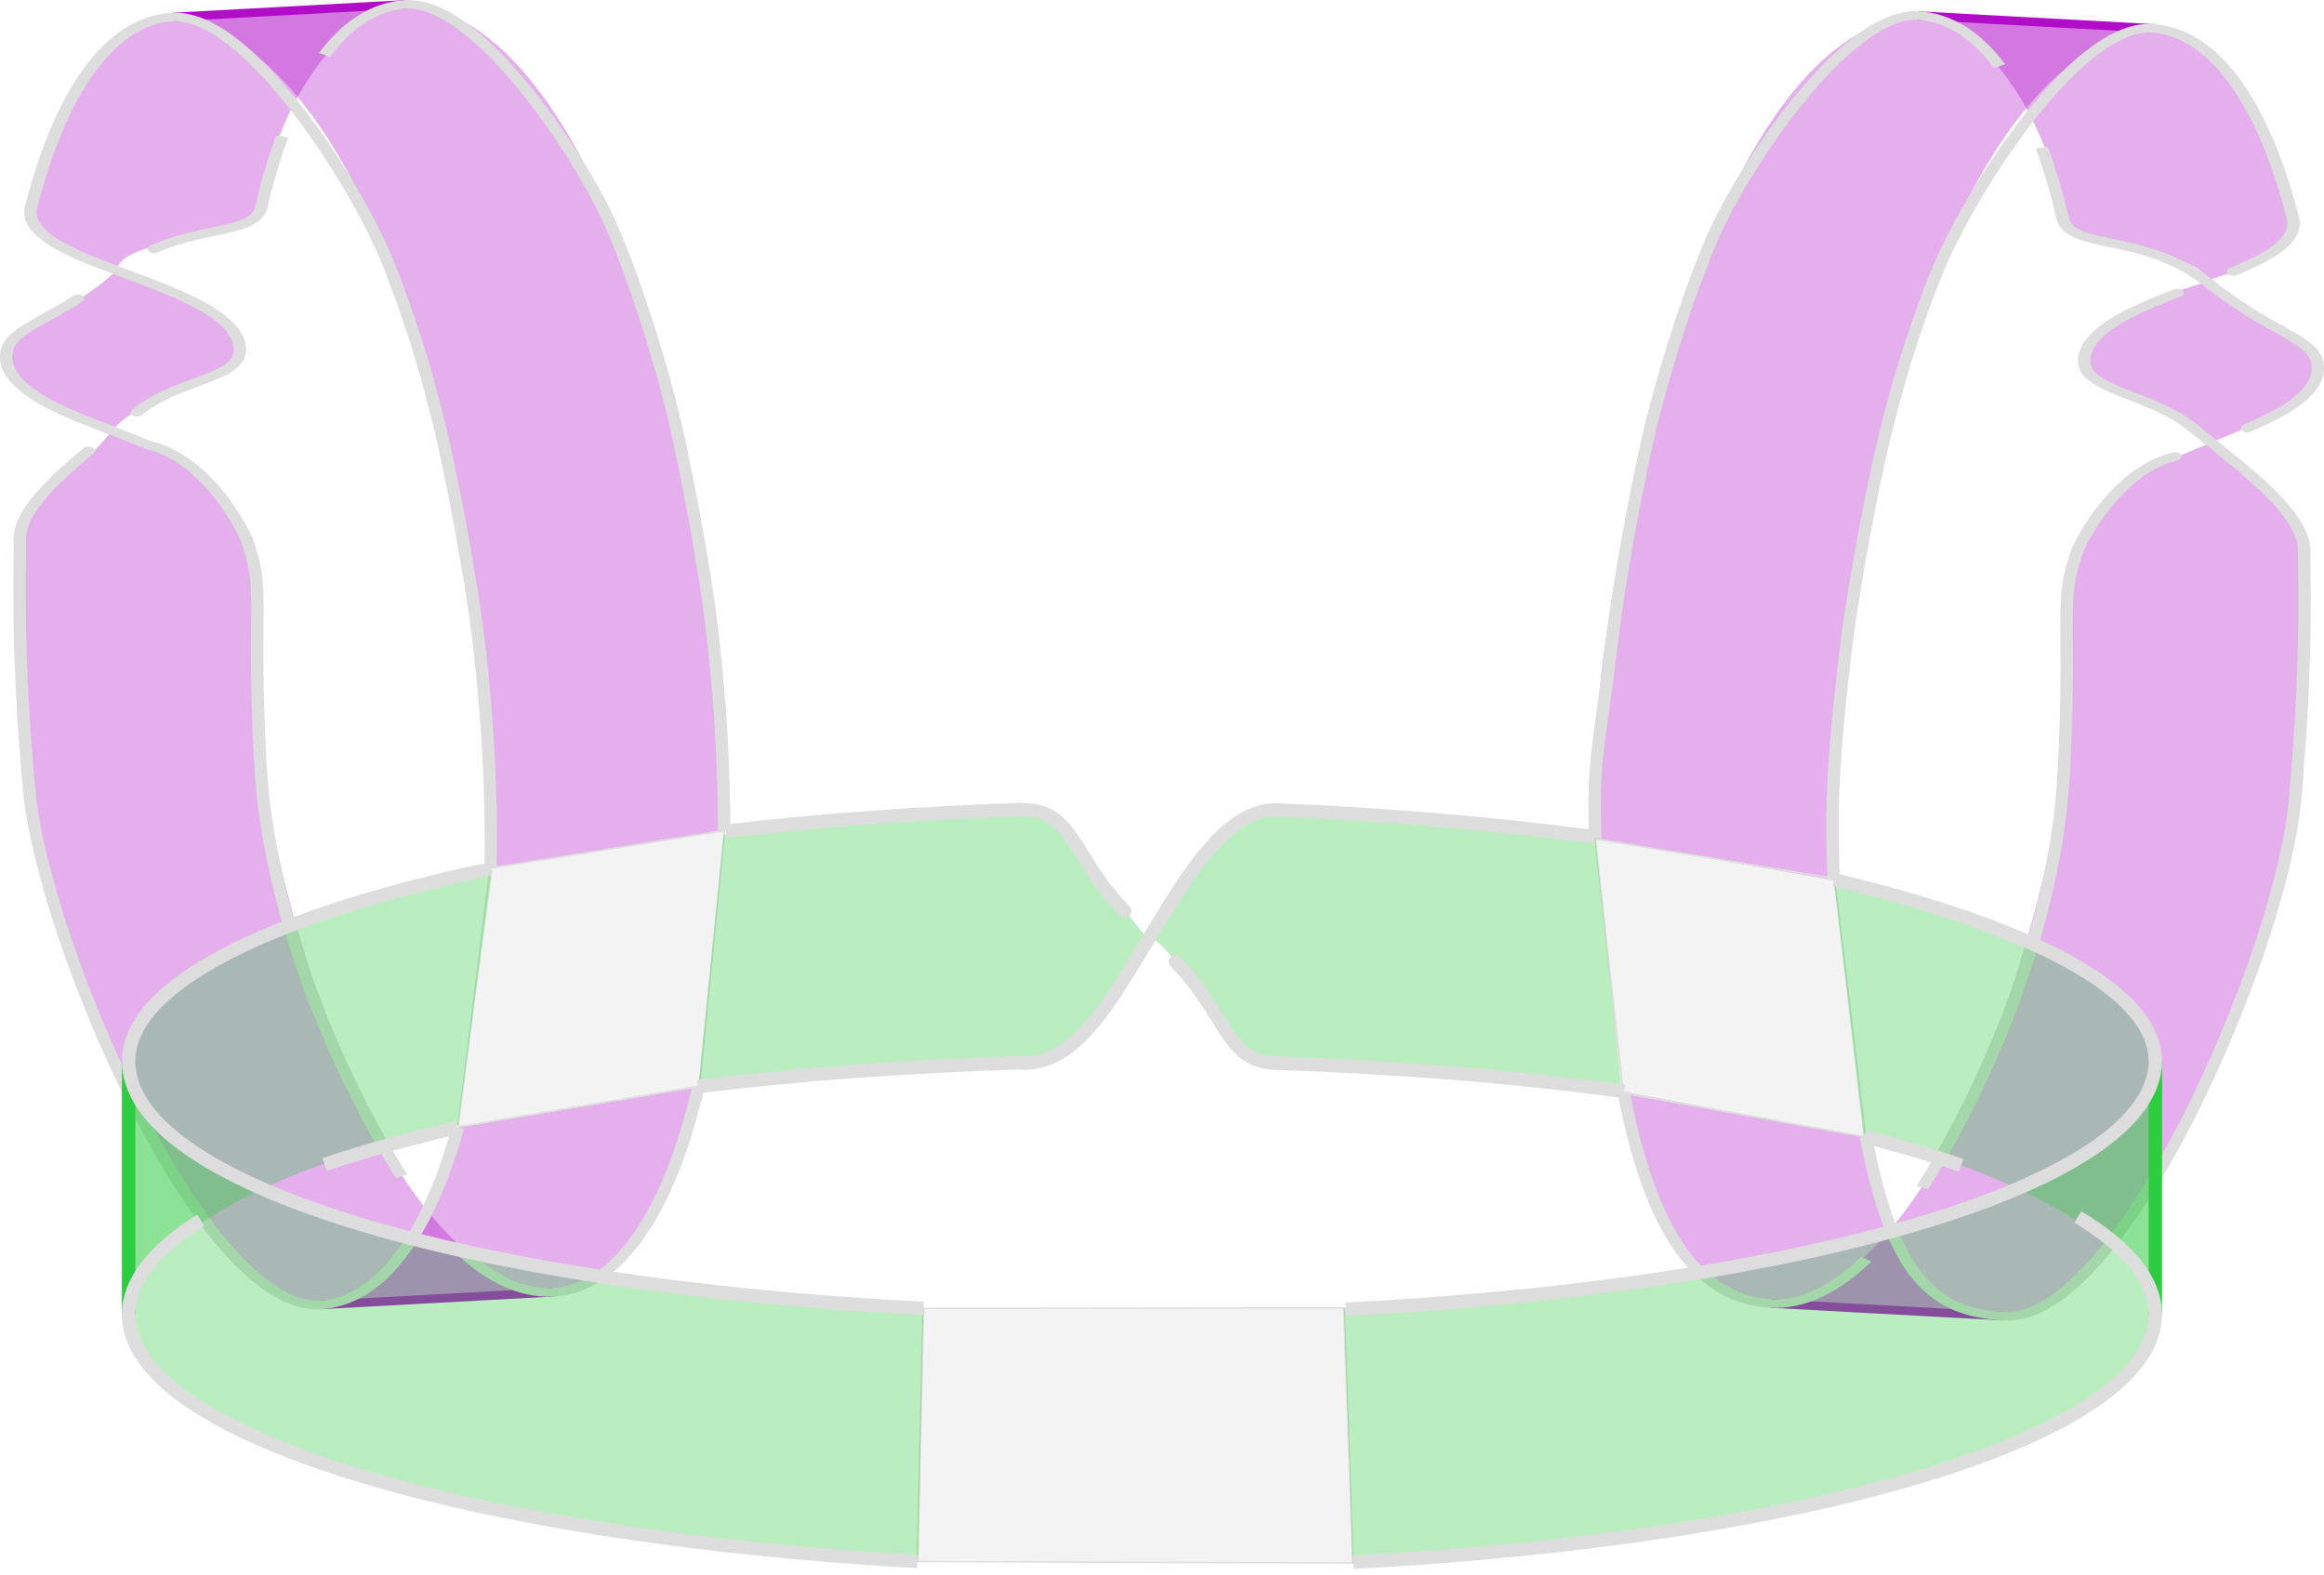
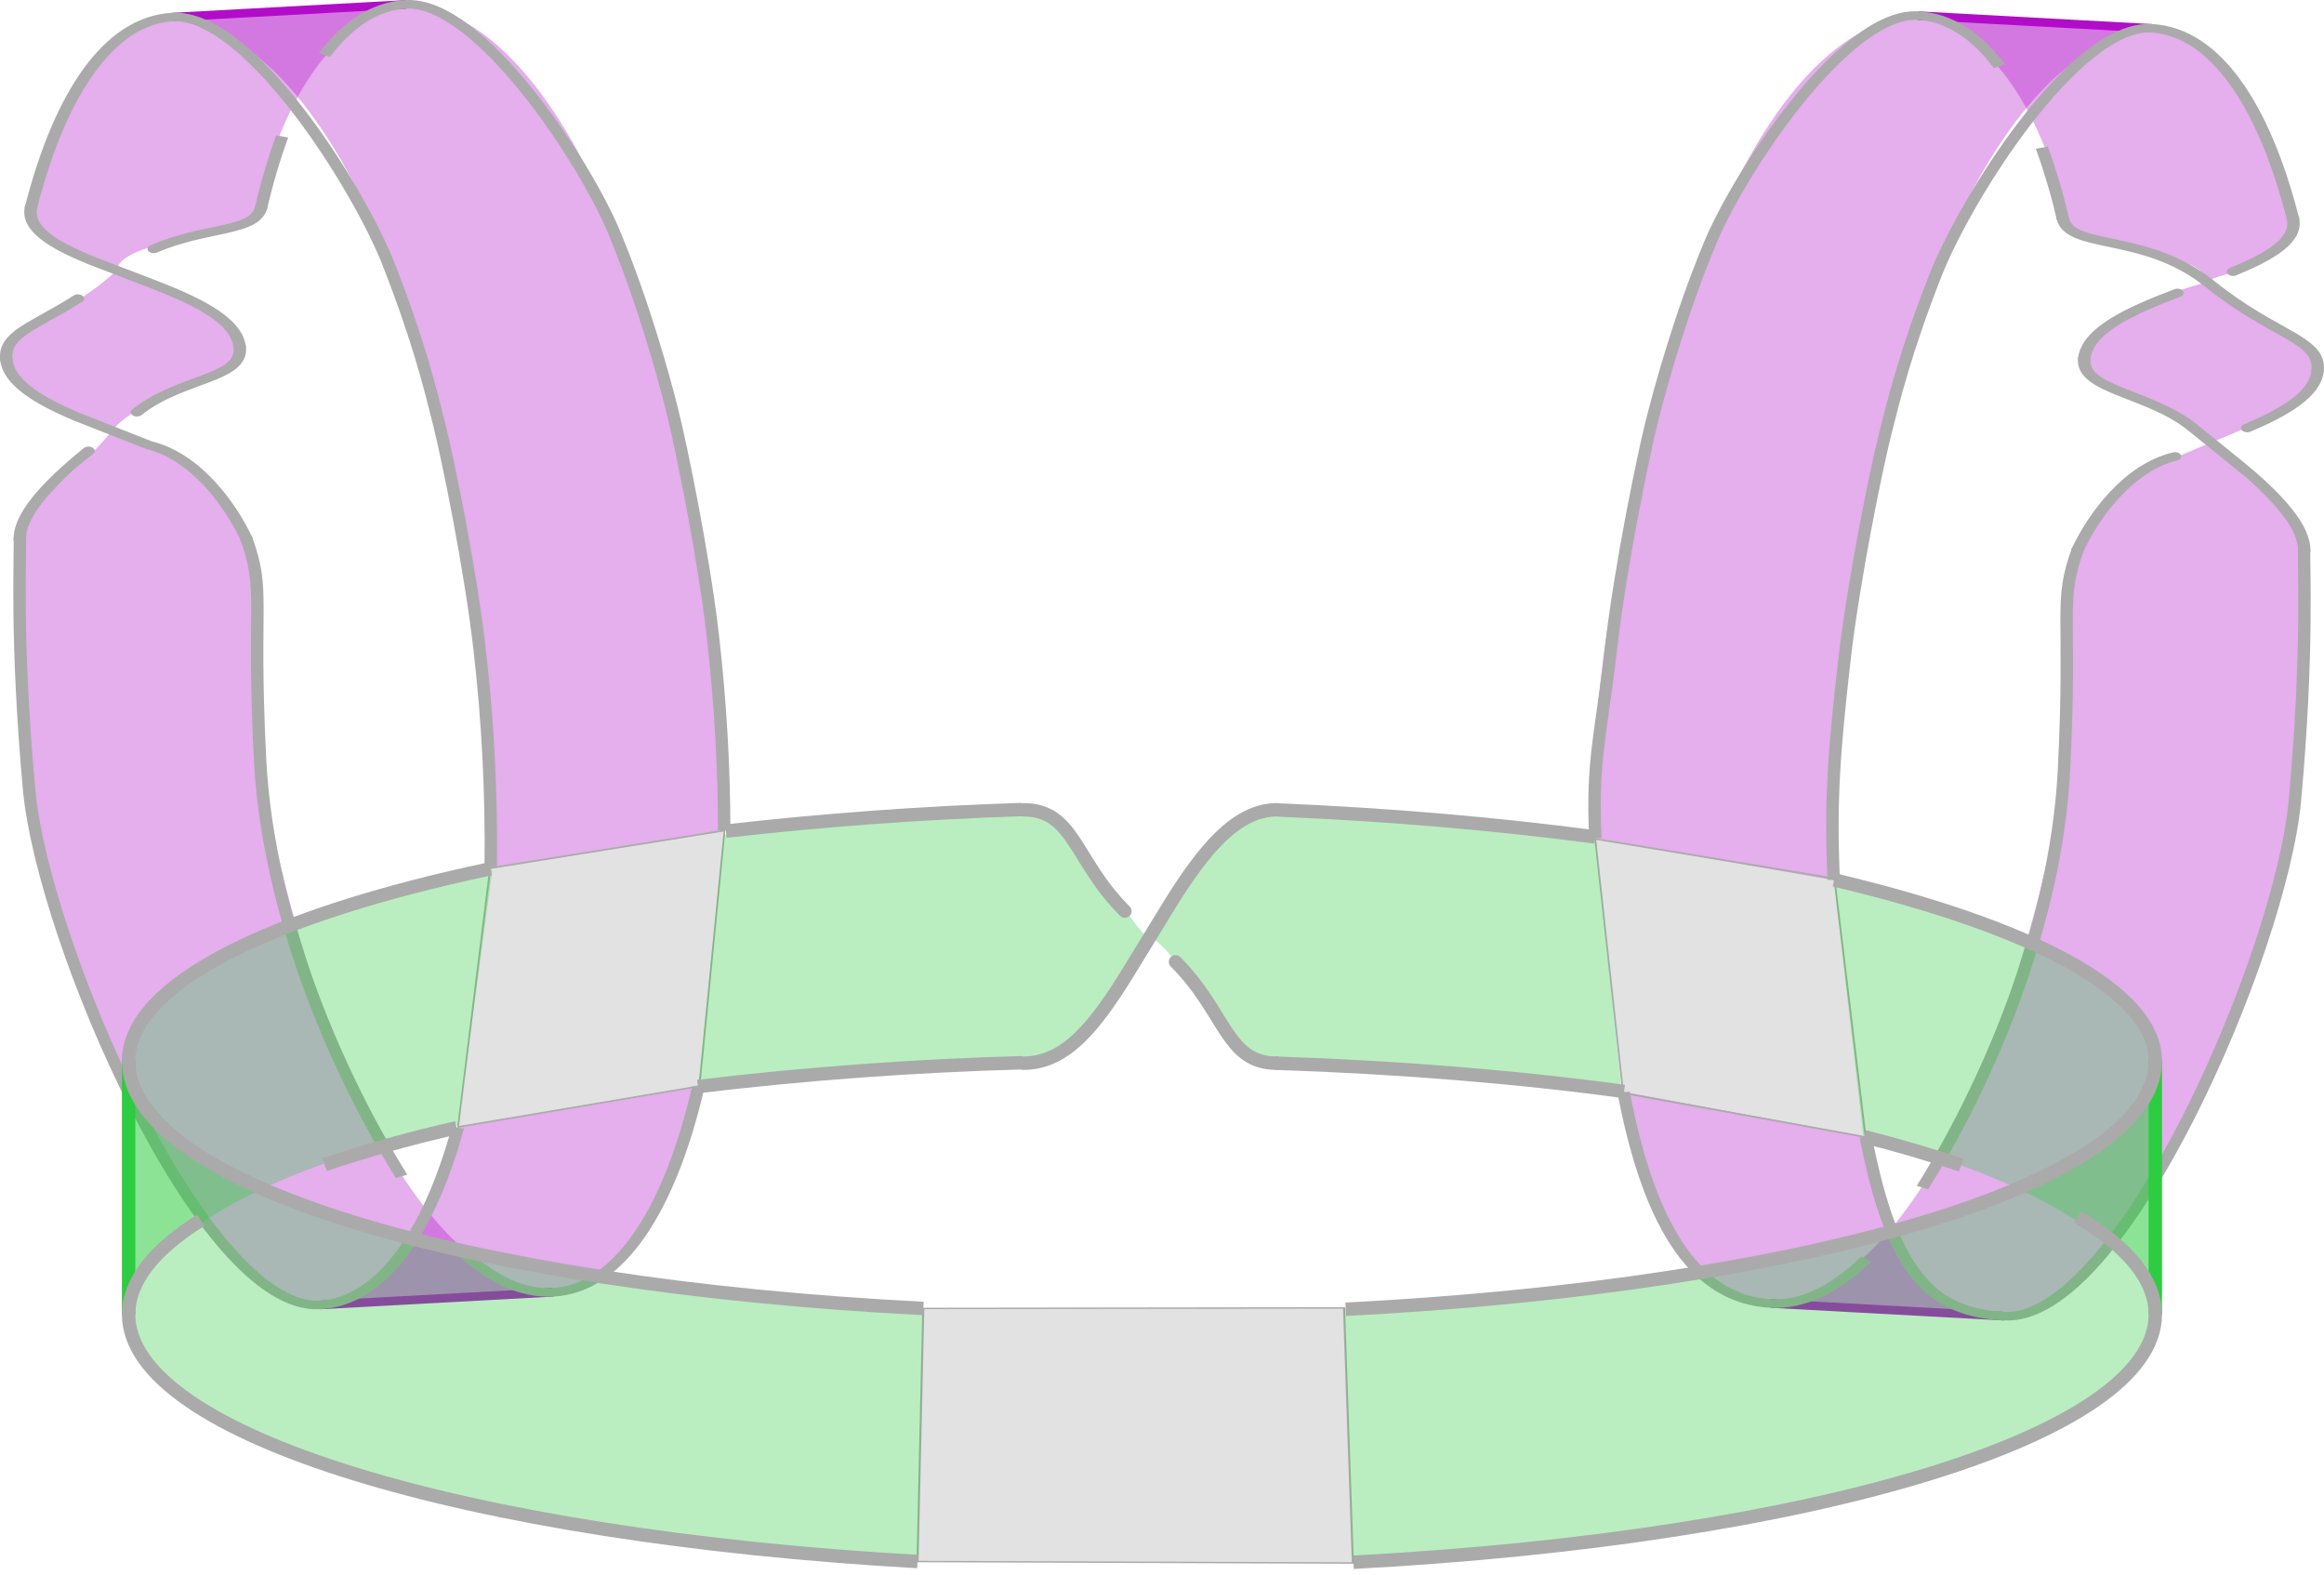
- <svg xmlns="http://www.w3.org/2000/svg" viewBox="0 0 87.366 59.179" version="1.1" id="svg1">
-   <defs id="defs1" />
-   <g id="layer1" transform="translate(-89.38988,-31.73855)">
-     <g id="g7-3" style="display:inline" transform="matrix(-0.1382999,1.210208,-1.754251,-0.0954092,200.1147,63.05483)" class="">
-       <path style="display:inline;fill:#B10DC9;fill-opacity:0.333;stroke:none;stroke-width:0.265;stroke-dasharray:none;stroke-opacity:1" d="m -6.465,14.306 c -0.844,0.031 -1.221,-0.033 -1.859,0.214 -0.429,0.166 -1.454,1.362 -2.514,2.047 -1.104,0.714 -1.598,3.046 -2.448,2.96 -0.806,-0.082 -1.631,-0.778 -2.496,-2.469 -0.345,-0.245 -0.452,-1.565 -2.121,-1.698 -3.052,0.817 -5.17,1.979 -5.607,3.507 v 5 c 0.402,-1.654 2.801,-2.89 6.243,-3.725 0.647,-0.828 0.611,-2.944 1.485,-3.084 1.425,-1.245 1.652,-2.54 2.585,-2.565 0.879,-0.024 1.684,1.12 2.358,2.074 0.524,0.741 1.433,2.04 2.344,2.203 1.079,0.193 0.616,0.276 1.421,0.499 l 6.611,-0.379 c 8.516,0.357 16.279,2.053 16.952,4.978 v -5 C 16.32,17.376 14.134,16.5 10.988,15.66 8.058,14.877 4.314,14.084 0.105,13.919" id="path10-1" class="fill-purple" />
-       <path style="display:inline;fill:none;fill-opacity:1;stroke:#B10DC9;stroke-width:0.265;stroke-dasharray:none;stroke-opacity:1" d="m -23.511,18.868 v 5" id="path6-9" class="stroke-purple" />
-       <path style="display:inline;fill:none;fill-opacity:1;stroke:#B10DC9;stroke-width:0.265;stroke-dasharray:none;stroke-opacity:1" d="m 16.489,18.868 -2e-6,5" id="path7-2" class="stroke-purple" />
-       <path style="display:inline;fill:#B10DC9;fill-opacity:0.333;stroke:none;stroke-width:0.265;stroke-dasharray:none;stroke-opacity:1" d="m -10.519,28.56 c 4.833,0.432 8.203,0.663 12.94,0.185 l 0.902,-5.208 c -4.72,0.506 -8.952,0.454 -13.78,0.034 l -5.072,-0.672 c -4.301,-0.805 -7.44,-2.135 -7.982,-4.033 v 5 c 0.267,1.782 3.209,3.088 7.386,3.918 m 26.326,-0.254 c 3.328,-0.791 6.126,-1.896 6.287,-3.663 v -5 c -0.176,1.673 -1.431,2.309 -5.311,3.426" id="path8-49" class="fill-purple" />
-       <path style="display:inline;fill:none;stroke:#DDDDDD;stroke-width:0.265;stroke-opacity:1" d="m 14.959,21.946 c 0.986,0.592 1.53,1.241 1.53,1.921 -1e-6,1.529 -1.949,2.734 -6.274,3.651 m -7.791,1.221 c -2.453,0.268 -3.087,0.127 -5.935,0.127 -2.464,0 -5.913,-0.213 -7.002,-0.315 -1.09,-0.102 -3.375,-0.349 -5.625,-0.807 -2.25,-0.458 -7.373,-2.313 -7.373,-3.878 0,-0.656 0.505,-1.283 1.424,-1.857" id="path9-2" class="stroke-selection" />
-       <path style="display:inline;fill:none;stroke:#DDDDDD;stroke-width:0.265;stroke-opacity:1" d="m -19.642,20.911 c 0.657,-0.224 1.386,-0.433 2.179,-0.626 M -7.333,19.162 c 1.74,0.293 1.894,-0.019 6.862,-0.237 4.968,-0.218 10.056,0.946 13.127,1.999" id="path4-9-06" class="stroke-selection" />
-       <path id="path4-8" style="display:inline;fill:none;stroke:#DDDDDD;stroke-width:0.265;stroke-opacity:1" d="m 3.304,23.562 c -2.449,0.267 -3.971,0.305 -6.814,0.305 -2.45,0 -5.881,-0.211 -6.966,-0.312 -1.085,-0.101 -2.612,-0.233 -5.039,-0.689 -2.427,-0.456 -7.995,-2.364 -7.995,-3.999 3e-6,-1.355 2.165,-2.587 5.68,-3.489 m 10.125,-1.033 c 0.449,-0.011 3.071,-0.34 7.798,-0.414 4.726,-0.073 16.398,2.43 16.398,4.935 v 0 c 1e-6,1.518 -1.027,2.468 -5.297,3.385" class="stroke-selection" />
-       <g id="g22" style="display:inline" transform="matrix(1,0,0,-1,-38.25988,164.0214)" class="">
-         <path style="fill:none;fill-opacity:1;stroke:#DDDDDD;stroke-width:0.265;stroke-linecap:round;stroke-dasharray:none;stroke-opacity:1" d="m 25.05,144.527 c 1,0 0.95,1.473 1.95,2.473 l 1,1 c 1,1 1.912,1.654 2.643,1.679" id="path20" class="stroke-selection" />
-         <path style="fill:none;fill-opacity:1;stroke:#DDDDDD;stroke-width:0.265;stroke-linecap:round;stroke-dasharray:none;stroke-opacity:1" d="m 30.981,144.849 c -1.084,0.26 -2.626,0.879 -3.055,1.849 m -0.998,1.471 c -0.557,0.761 -1.151,1.359 -1.879,1.359" id="path22" class="stroke-selection" />
-       </g>
-       <g id="g22-18" style="display:inline" transform="matrix(1,0,0,-1,-43.2101,164.4939)" class="">
-         <path style="fill:none;fill-opacity:1;stroke:#DDDDDD;stroke-width:0.265;stroke-linecap:round;stroke-dasharray:none;stroke-opacity:1" d="M 25.72,144.202 C 26.693,144.441 26,146 27.5,147.5 29,149 29,150 30,150" id="path20-96" class="stroke-selection" />
-         <path style="fill:none;fill-opacity:1;stroke:#DDDDDD;stroke-width:0.265;stroke-linecap:round;stroke-dasharray:none;stroke-opacity:1" d="m 30,145 c -0.878,0 -1.549,0.877 -2.174,1.824 m -0.751,1.134 c -0.535,0.756 -1.086,1.315 -1.76,1.143" id="path22-3" class="stroke-selection" />
-       </g>
-       <path style="display:inline;fill:#DDDDDD;fill-opacity:0.333;stroke:#DDDDDD;stroke-width:0.065;stroke-dasharray:none;stroke-opacity:1" d="m 121.749,62.335 1.048,9.552 9.116,1.656 -1.174,-9.718 z" id="path130" transform="matrix(-0.04466295,-0.5665226,0.8212001,-0.06474096,-43.30889,101.7484)" class="fill-selection stroke-selection" />
+ <svg xmlns="http://www.w3.org/2000/svg" viewBox="0 0 87.366 59.179">
+   <g style="display:inline">
+     <path d="M-6.465 14.306c-.844.03-1.22-.033-1.86.214-.429.167-1.453 1.362-2.514 2.048-1.103.713-1.597 3.046-2.447 2.96-.807-.082-1.631-.778-2.496-2.47-.346-.244-.452-1.564-2.122-1.698-3.052.818-5.17 1.98-5.607 3.508v5c.402-1.654 2.801-2.89 6.243-3.725.648-.829.611-2.945 1.486-3.084 1.425-1.245 1.652-2.54 2.585-2.565.878-.025 1.684 1.12 2.358 2.074.524.74 1.433 2.04 2.344 2.203 1.08.192.617.275 1.421.498l6.611-.379c8.516.357 16.279 2.053 16.952 4.978v-5c-.169-1.492-2.355-2.368-5.5-3.208-2.93-.783-6.675-1.576-10.884-1.741" style="display:inline;fill:#b10dc9;fill-opacity:.333;stroke:none;stroke-width:.265;stroke-dasharray:none;stroke-opacity:1" transform="matrix(-.1383 1.2102 -1.75425 -.0954 110.725 31.316)" />
+     <path d="M-23.51 18.868v5m40-5v5" style="display:inline;fill:none;fill-opacity:1;stroke:#b10dc9;stroke-width:.265;stroke-dasharray:none;stroke-opacity:1" transform="matrix(-.1383 1.2102 -1.75425 -.0954 110.725 31.316)" />
+     <path d="M-10.519 28.56c4.833.433 8.203.664 12.94.185l.902-5.208c-4.72.506-8.952.454-13.78.035l-5.071-.672c-4.302-.805-7.44-2.135-7.983-4.032v5c.268 1.782 3.209 3.088 7.387 3.917m26.326-.254c3.328-.79 6.126-1.896 6.287-3.663v-5c-.176 1.672-1.431 2.309-5.311 3.425" style="display:inline;fill:#b10dc9;fill-opacity:.333;stroke:none;stroke-width:.265;stroke-dasharray:none;stroke-opacity:1" transform="matrix(-.1383 1.2102 -1.75425 -.0954 110.725 31.316)" />
+     <path d="M14.96 21.946c.985.592 1.53 1.24 1.53 1.922 0 1.529-1.95 2.734-6.275 3.651m-7.79 1.221c-2.453.269-3.087.128-5.936.128-2.463 0-5.913-.214-7.002-.315-1.09-.102-3.376-.35-5.625-.808s-7.373-2.313-7.373-3.877c0-.656.506-1.283 1.424-1.857m2.445-1.1a26 26 0 0 1 2.18-.626m10.13-1.123c1.739.293 1.893-.019 6.86-.237s10.057.946 13.128 1.999" class="stroke-comment fill-comment" style="display:inline;fill:none;stroke:#aaa;stroke-width:.265;stroke-opacity:1" transform="matrix(-.1383 1.2102 -1.75425 -.0954 110.725 31.316)" />
+     <path d="M3.304 23.562c-2.45.268-3.972.306-6.815.306-2.45 0-5.881-.211-6.966-.312-1.084-.1-2.612-.233-5.04-.689-2.426-.456-7.994-2.364-7.994-4 0-1.354 2.165-2.586 5.68-3.488m10.125-1.033c.449-.011 3.071-.34 7.797-.414 4.727-.073 16.398 2.43 16.398 4.936 0 1.517-1.026 2.468-5.297 3.385" class="stroke-comment fill-comment" style="display:inline;fill:none;stroke:#aaa;stroke-width:.265;stroke-opacity:1" transform="matrix(-.1383 1.2102 -1.75425 -.0954 110.725 31.316)" />
+     <g style="display:inline">
+       <path d="M25.05 144.527c1 0 .95 1.473 1.95 2.473l1 1c1 1 1.912 1.654 2.643 1.679m.337-4.829c-1.083.26-2.625.878-3.054 1.848m-.998 1.47c-.557.761-1.15 1.36-1.878 1.36" class="stroke-comment fill-comment" style="fill:none;fill-opacity:1;stroke:#aaa;stroke-width:.265;stroke-linecap:round;stroke-dasharray:none;stroke-opacity:1" transform="matrix(-.1383 1.2102 1.75425 .0954 -171.719 -30.635)" />
    </g>
-     <g id="g7-3-5" style="display:inline" transform="matrix(0.1382999,1.210208,1.754251,-0.0954092,66.03097,62.63247)" class="">
-       <path style="display:inline;fill:#B10DC9;fill-opacity:0.333;stroke:none;stroke-width:0.265;stroke-dasharray:none;stroke-opacity:1" d="m -6.465,14.306 c -0.844,0.031 -1.221,-0.033 -1.859,0.214 -0.429,0.166 -1.454,1.362 -2.514,2.047 -1.104,0.714 -1.598,3.046 -2.448,2.96 -0.806,-0.082 -1.631,-0.778 -2.496,-2.469 -0.345,-0.245 -0.452,-1.565 -2.121,-1.698 -3.052,0.817 -5.17,1.979 -5.607,3.507 v 5 c 0.402,-1.654 2.801,-2.89 6.243,-3.725 0.647,-0.828 0.611,-2.944 1.485,-3.084 1.425,-1.245 1.652,-2.54 2.585,-2.565 0.879,-0.024 1.684,1.12 2.358,2.074 0.524,0.741 1.433,2.04 2.344,2.203 1.079,0.193 0.616,0.276 1.421,0.499 l 6.611,-0.379 c 8.516,0.357 16.279,2.053 16.952,4.978 v -5 C 16.299,17.186 13.456,16.5 9.77,15.38 7.144,14.581 3.739,14.061 0.105,13.919" id="path10-1-3" class="fill-purple" />
-       <path style="display:inline;fill:none;fill-opacity:1;stroke:#B10DC9;stroke-width:0.265;stroke-dasharray:none;stroke-opacity:1" d="m 16.489,18.868 -2e-6,5" id="path7-2-2" class="stroke-purple" />
-       <path style="display:inline;fill:none;fill-opacity:1;stroke:#B10DC9;stroke-width:0.265;stroke-dasharray:none;stroke-opacity:1" d="m -23.511,18.868 v 5" id="path6-9-1" class="stroke-purple" />
-       <path style="display:inline;fill:#B10DC9;fill-opacity:0.333;stroke:none;stroke-width:0.265;stroke-dasharray:none;stroke-opacity:1" d="m -10.519,28.56 c 4.833,0.432 8.294,0.548 13.032,0.069 l 0.768,-5.058 c -4.72,0.506 -8.909,0.42 -13.737,6.78e-4 l -5.072,-0.672 c -4.301,-0.805 -7.44,-2.135 -7.982,-4.033 v 5 c 0.267,1.782 3.209,3.088 7.386,3.918 m 26.522,-0.313 c 2.541,-0.859 5.93,-1.837 6.091,-3.604 v -5 c -0.15,1.431 -2.194,2.443 -5.246,3.385" id="path8-49-5" class="fill-purple" />
-       <path style="display:inline;fill:none;stroke:#DDDDDD;stroke-width:0.265;stroke-opacity:1" d="m 14.959,21.946 c 0.986,0.592 1.53,1.241 1.53,1.921 -1e-6,1.41 -2.336,2.684 -6.092,3.593 m -7.876,1.175 c -1.903,0.15 -3.929,0.231 -6.031,0.231 -2.464,0 -5.913,-0.213 -7.002,-0.315 -1.09,-0.102 -3.375,-0.349 -5.625,-0.807 -2.25,-0.458 -7.373,-2.313 -7.373,-3.878 0,-0.656 0.505,-1.283 1.424,-1.857" id="path9-2-6" class="stroke-selection" />
-       <path style="display:inline;fill:none;stroke:#DDDDDD;stroke-width:0.265;stroke-opacity:1" d="m -7.333,19.162 c 1.74,0.293 1.894,-0.019 6.862,-0.237 4.968,-0.218 10.056,0.946 13.127,1.999" id="path1" class="stroke-selection" />
-       <path style="display:inline;fill:none;stroke:#DDDDDD;stroke-width:0.265;stroke-opacity:1" d="m -19.642,20.911 c 0.657,-0.224 1.386,-0.433 2.179,-0.626" id="path4-9-06-2" class="stroke-selection" />
-       <path id="path4-8-9" style="display:inline;fill:none;stroke:#DDDDDD;stroke-width:0.265;stroke-opacity:1" d="m 3.275,23.573 c -2.119,0.191 -4.404,0.295 -6.786,0.295 -2.45,0 -5.881,-0.211 -6.966,-0.312 -1.085,-0.101 -2.612,-0.233 -5.039,-0.689 -2.427,-0.456 -7.995,-2.364 -7.995,-3.999 3e-6,-1.355 2.165,-2.587 5.68,-3.489 m 10.125,-1.033 c 0.449,-0.011 3.071,-0.34 7.798,-0.414 4.726,-0.073 16.398,2.43 16.398,4.935 v 0 c 1e-6,1.3 -1.984,2.484 -5.237,3.373" class="stroke-selection" />
-       <g id="g22-7" style="display:inline" transform="matrix(1,0,0,-1,-38.25988,164.0214)" class="">
-         <path style="fill:none;fill-opacity:1;stroke:#DDDDDD;stroke-width:0.265;stroke-linecap:round;stroke-dasharray:none;stroke-opacity:1" d="m 25.05,144.527 c 1,0 0.838,1.347 1.838,2.347 m 1.112,1.126 c 1,1 1.912,1.654 2.643,1.679" id="path20-0" class="stroke-selection" />
-         <path style="fill:none;fill-opacity:1;stroke:#DDDDDD;stroke-width:0.265;stroke-linecap:round;stroke-dasharray:none;stroke-opacity:1" d="m 30.981,144.849 c -1.084,0.26 -2.626,0.879 -3.055,1.849 l -0.998,1.471 c -0.557,0.761 -1.151,1.359 -1.879,1.359" id="path22-9" class="stroke-selection" />
-       </g>
-       <g id="g22-18-3" style="display:inline" transform="matrix(1,0,0,-1,-43.2101,164.4939)" class="">
-         <path style="fill:none;fill-opacity:1;stroke:#DDDDDD;stroke-width:0.265;stroke-linecap:round;stroke-dasharray:none;stroke-opacity:1" d="m 25.72,144.202 c 0.776,0.191 0.493,1.22 1.106,2.389 m 1.408,1.737 C 29.039,149.357 29.198,150 30,150" id="path20-96-6" class="stroke-selection" />
-         <path style="fill:none;fill-opacity:1;stroke:#DDDDDD;stroke-width:0.265;stroke-linecap:round;stroke-dasharray:none;stroke-opacity:1" d="m 30,145 c -0.878,0 -1.549,0.877 -2.174,1.824 l -0.751,1.134 c -0.535,0.756 -1.086,1.315 -1.76,1.143" id="path22-3-0" class="stroke-selection" />
-       </g>
-       <path style="display:inline;fill:#DDDDDD;fill-opacity:0.333;stroke:#DDDDDD;stroke-width:0.065;stroke-dasharray:none;stroke-opacity:1" d="m 121.907,62.442 0.944,9.612 9.073,1.532 -1.206,-9.73 z" id="path130-6" transform="matrix(-0.04466295,-0.5665226,0.8212001,-0.06474096,-43.30889,101.7484)" class="fill-selection stroke-selection" />
-       <path style="display:inline;fill:#DDDDDD;fill-opacity:0.333;stroke:#DDDDDD;stroke-width:0.044;stroke-dasharray:none;stroke-opacity:1" d="M 18.3,40.674 26.189,40.242 25.412,30.975 17.61,31.714 Z" id="path7" class="fill-selection stroke-selection" />
+     <g style="display:inline">
+       <path d="M25.72 144.202c.973.24.28 1.798 1.78 3.298S29 150 30 150" class="stroke-comment fill-comment" style="fill:none;fill-opacity:1;stroke:#aaa;stroke-width:.265;stroke-linecap:round;stroke-dasharray:none;stroke-opacity:1" transform="matrix(-.1383 1.2102 1.75425 .0954 -171.863 -36.671)" />
+       <path d="M30 145c-.878 0-1.549.877-2.174 1.824m-.75 1.133c-.536.756-1.087 1.315-1.76 1.143" class="stroke-comment fill-comment" style="fill:none;fill-opacity:1;stroke:#aaa;stroke-width:.265;stroke-linecap:round;stroke-dasharray:none;stroke-opacity:1" transform="matrix(-.1383 1.2102 1.75425 .0954 -171.863 -36.671)" />
    </g>
-     <g id="g7-7" style="display:none" transform="translate(-31.93558,25.00171)" class="">
-       <path style="display:inline;fill:#2ECC40;fill-opacity:0.332;stroke:none;stroke-width:0.265;stroke-dasharray:none;stroke-opacity:1" d="m 25,105 v 5 c 1,6.664 39.39,6.671 40,0 v -5 c -0.659,6.273 -38,7 -40,0 z" id="path8-4" class="fill-green" />
-       <path style="display:inline;fill:#2ECC40;fill-opacity:0.332;stroke:none;stroke-width:0.265;stroke-dasharray:none;stroke-opacity:1" d="m 25,105 v 5 c 1.684,-6.934 38.497,-6.526 40,0 v -5 c -0.716,-6.316 -38,-7 -40,0 z" id="path10-4" class="fill-green" />
-       <path style="display:inline;fill:none;stroke:#DDDDDD;stroke-width:0.265" d="M 63.47,108.079 C 64.456,108.67 65,109.319 65,110 c -10e-7,2.761 -8.954,5 -20,5 -11.046,0 -20,-2.239 -20,-5 0,-0.656 0.505,-1.283 1.424,-1.857" id="path9-3" class="stroke-selection" />
-       <path style="display:inline;fill:none;stroke:#DDDDDD;stroke-width:0.265" d="M 28.869,107.044 C 32.509,105.804 38.379,105 45,105 c 6.643,0 12.53,0.81 16.167,2.056" id="path4-9-0" class="stroke-selection" />
-       <path id="path4-7" style="display:inline;fill:none;stroke:#DDDDDD;stroke-width:0.265" d="m 65,105 a 20,5 0 0 1 -20,5 20,5 0 0 1 -20,-5 20,5 0 0 1 20,-5 20,5 0 0 1 20,5 z" class="stroke-selection" />
-       <path style="display:inline;fill:none;fill-opacity:1;stroke:#DDDDDD;stroke-width:0.265;stroke-dasharray:none;stroke-opacity:1" d="m 25,105 v 5" id="path6-8" class="stroke-selection" />
-       <path style="display:inline;fill:none;fill-opacity:1;stroke:#DDDDDD;stroke-width:0.265;stroke-dasharray:none;stroke-opacity:1" d="m 65,105 -2e-6,5" id="path7-6" class="stroke-selection" />
+     <path d="m121.749 62.335 1.047 9.552 9.116 1.656-1.174-9.718z" class="stroke-comment fill-comment stroke-comment" style="display:inline;fill:#aaa;fill-opacity:.333;stroke:#aaa;stroke-width:.065;stroke-dasharray:none;stroke-opacity:1" transform="translate(-61.778 -30.804)" />
+   </g>
+   <g style="display:inline">
+     <path d="M-6.465 14.306c-.844.03-1.22-.033-1.86.214-.429.167-1.453 1.362-2.514 2.048-1.103.713-1.597 3.046-2.447 2.96-.807-.082-1.631-.778-2.496-2.47-.346-.244-.452-1.564-2.122-1.698-3.052.818-5.17 1.98-5.607 3.508v5c.402-1.654 2.801-2.89 6.243-3.725.648-.829.611-2.945 1.486-3.084 1.425-1.245 1.652-2.54 2.585-2.565.878-.025 1.684 1.12 2.358 2.074.524.74 1.433 2.04 2.344 2.203 1.08.192.617.275 1.421.498l6.611-.379c8.516.357 16.279 2.053 16.952 4.978v-5c-.19-1.682-3.033-2.368-6.719-3.488-2.626-.8-6.03-1.32-9.665-1.461" style="display:inline;fill:#b10dc9;fill-opacity:.333;stroke:none;stroke-width:.265;stroke-dasharray:none;stroke-opacity:1" transform="matrix(.1383 1.2102 1.75425 -.0954 -23.359 30.894)" />
+     <path d="M16.49 18.868v5m-40-5v5" style="display:inline;fill:none;fill-opacity:1;stroke:#b10dc9;stroke-width:.265;stroke-dasharray:none;stroke-opacity:1" transform="matrix(.1383 1.2102 1.75425 -.0954 -23.359 30.894)" />
+     <path d="M-10.519 28.56c4.833.433 8.295.548 13.032.07l.768-5.059c-4.72.506-8.91.42-13.738 0l-5.071-.67c-4.302-.806-7.44-2.136-7.983-4.033v5c.268 1.782 3.209 3.088 7.387 3.917m26.522-.313c2.54-.859 5.93-1.837 6.091-3.604v-5c-.15 1.43-2.194 2.443-5.246 3.384" style="display:inline;fill:#b10dc9;fill-opacity:.333;stroke:none;stroke-width:.265;stroke-dasharray:none;stroke-opacity:1" transform="matrix(.1383 1.2102 1.75425 -.0954 -23.359 30.894)" />
+     <path d="M14.96 21.946c.985.592 1.53 1.24 1.53 1.922 0 1.41-2.336 2.684-6.093 3.593M2.52 28.636c-1.904.15-3.93.232-6.032.232-2.463 0-5.913-.214-7.002-.315-1.09-.102-3.376-.35-5.625-.808s-7.373-2.313-7.373-3.877c0-.656.506-1.283 1.424-1.857m14.755-2.849c1.74.293 1.894-.019 6.862-.237 4.967-.218 10.056.946 13.127 1.999m-32.298-.013a26 26 0 0 1 2.18-.626" class="stroke-comment fill-comment" style="display:inline;fill:none;stroke:#aaa;stroke-width:.265;stroke-opacity:1" transform="matrix(.1383 1.2102 1.75425 -.0954 -23.359 30.894)" />
+     <path d="M3.275 23.573a76 76 0 0 1-6.786.295c-2.45 0-5.881-.211-6.966-.312-1.084-.1-2.612-.233-5.04-.689-2.426-.456-7.994-2.364-7.994-4 0-1.354 2.165-2.586 5.68-3.488m10.125-1.033c.449-.011 3.071-.34 7.797-.414 4.727-.073 16.398 2.43 16.398 4.936 0 1.3-1.984 2.484-5.236 3.373" class="stroke-comment fill-comment" style="display:inline;fill:none;stroke:#aaa;stroke-width:.265;stroke-opacity:1" transform="matrix(.1383 1.2102 1.75425 -.0954 -23.359 30.894)" />
+     <g style="display:inline">
+       <path d="M25.05 144.527c1 0 .838 1.347 1.838 2.347M28 148c1 1 1.912 1.654 2.643 1.679m.337-4.829c-1.083.26-2.625.878-3.054 1.848l-.998 1.47c-.557.761-1.15 1.36-1.878 1.36" class="stroke-comment fill-comment" style="fill:none;fill-opacity:1;stroke:#aaa;stroke-width:.265;stroke-linecap:round;stroke-dasharray:none;stroke-opacity:1" transform="matrix(.1383 1.2102 -1.75425 .0954 259.085 -31.058)" />
    </g>
-     <g id="g22-5" style="display:none" class="">
-       <path style="fill:none;fill-opacity:1;stroke:#DDDDDD;stroke-width:0.265;stroke-linecap:round;stroke-dasharray:none;stroke-opacity:1" d="m 25,145 c 1,0 1,1 2,2" id="path20-9" class="stroke-selection" />
-       <path style="fill:none;fill-opacity:1;stroke:#DDDDDD;stroke-width:0.265;stroke-linecap:round;stroke-dasharray:none;stroke-opacity:1" d="M 28,148 C 29,149 29,150 30,150" id="path21-7" class="stroke-selection" />
-       <path style="fill:none;fill-opacity:1;stroke:#DDDDDD;stroke-width:0.265;stroke-linecap:round;stroke-dasharray:none;stroke-opacity:1" d="m 30,145 c -2,1e-5 -3,5 -5,5" id="path22-53" class="stroke-selection" />
+     <g style="display:inline">
+       <path d="M25.72 144.202c.776.19.493 1.22 1.106 2.39m1.408 1.736c.805 1.029.964 1.672 1.766 1.672m0-5c-.878 0-1.549.877-2.174 1.824l-.75 1.133c-.536.756-1.087 1.315-1.76 1.143" class="stroke-comment fill-comment" style="fill:none;fill-opacity:1;stroke:#aaa;stroke-width:.265;stroke-linecap:round;stroke-dasharray:none;stroke-opacity:1" transform="matrix(.1383 1.2102 -1.75425 .0954 259.229 -37.094)" />
    </g>
-     <g id="g7-7-5" style="display:inline" transform="matrix(1.904729,0,0,1.904729,46.60706,-128.3784)" class="">
-       <path style="display:inline;fill:none;fill-opacity:1;stroke:#2ECC40;stroke-width:0.265;stroke-dasharray:none;stroke-opacity:1" d="m 65,105 -2e-6,5" id="path7-6-2" class="stroke-green" />
-       <path style="display:inline;fill:none;fill-opacity:1;stroke:#2ECC40;stroke-width:0.265;stroke-dasharray:none;stroke-opacity:1" d="m 25,105 v 5" id="path6-8-1" class="stroke-green" />
-       <path style="display:inline;fill:#2ECC40;fill-opacity:0.332;stroke:none;stroke-width:0.265;stroke-dasharray:none;stroke-opacity:1" d="M 40.685,109.883 C 32.795,109.49 25.833,107.915 25,105 v 5 c 0.422,2.811 7.496,4.437 15.581,4.878 m 8.581,0.029 C 57.448,114.512 64.737,112.877 65,110 v -5 c -0.29,2.757 -7.666,4.443 -16.013,4.872" id="path8-4-3" class="fill-green" />
-       <path style="display:inline;fill:#2ECC40;fill-opacity:0.332;stroke:none;stroke-width:0.265;stroke-dasharray:none;stroke-opacity:1" d="M 32.178,101.232 C 28.181,102.01 25.517,103.157 25,105 v 5 c 0.408,-1.682 2.965,-2.921 6.504,-3.735 m 4.742,-0.785 c 2.037,-0.232 4.224,-0.372 6.449,-0.425 0.923,-0.022 1.956,-1.723 2.451,-2.502 0.624,0.247 1.628,2.501 2.272,2.521 2.633,0.084 4.719,0.216 7.054,0.547 l -0.525,-5.027 c -2.044,-0.272 -4.131,-0.466 -6.334,-0.542 -0.82,-0.028 -1.81,1.458 -2.489,2.53 -0.523,-0.515 -1.069,-1.645 -1.702,-2.225 -0.295,-0.27 -0.632,-0.345 -0.952,-0.323 -2.012,0.134 -3.794,0.269 -5.723,0.5 m 22.491,5.93 c 3.226,0.84 5.427,2.076 5.764,3.537 v -5 c -0.182,-1.61 -2.605,-2.76 -6.35,-3.605" id="path10-4-5" class="fill-green" />
-       <path style="display:inline;fill:none;stroke:#DDDDDD;stroke-width:0.265" d="M 40.57,114.877 C 31.656,114.373 25,112.381 25,110 c 0,-0.656 0.505,-1.283 1.424,-1.857" id="path8" class="stroke-selection" />
-       <path style="display:inline;fill:none;stroke:#DDDDDD;stroke-width:0.265" d="M 63.47,108.079 C 64.456,108.67 65,109.319 65,110 c -10e-7,2.404 -6.785,4.411 -15.827,4.891" id="path9-3-6" class="stroke-selection" />
-       <path style="display:inline;fill:none;stroke:#DDDDDD;stroke-width:0.265" d="m 59.257,106.494 c 0.69,0.175 1.329,0.363 1.911,0.563" id="path4" class="stroke-selection" />
-       <path style="display:inline;fill:none;stroke:#DDDDDD;stroke-width:0.265" d="m 47.632,105.043 c 2.464,0.081 4.786,0.274 6.883,0.558" id="path3" class="stroke-selection" />
-       <path style="display:inline;fill:none;stroke:#DDDDDD;stroke-width:0.265" d="m 36.236,105.504 c 1.975,-0.241 4.133,-0.403 6.408,-0.47" id="path2" class="stroke-selection" />
-       <path style="display:inline;fill:none;stroke:#DDDDDD;stroke-width:0.265" d="m 28.869,107.044 c 0.772,-0.263 1.645,-0.506 2.604,-0.727" id="path4-9-0-2" class="stroke-selection" />
-       <path style="display:inline;fill:none;stroke:#DDDDDD;stroke-width:0.265" d="m 36.787,100.464 c 1.824,-0.212 3.788,-0.358 5.837,-0.426" id="path6" class="stroke-selection" />
-       <path style="display:inline;fill:none;stroke:#DDDDDD;stroke-width:0.265" d="M 40.685,109.883 C 31.56,109.419 25,107.418 25,105 c 3e-6,-1.515 2.801,-2.875 7.143,-3.794" id="path9" class="stroke-selection" />
-       <path style="display:inline;fill:none;stroke:#DDDDDD;stroke-width:0.265" d="m 58.663,101.426 c 3.855,0.913 6.337,2.18 6.337,3.574 5e-6,2.417 -6.86,4.433 -15.978,4.899" id="path5" class="stroke-selection" />
-       <path style="display:inline;fill:none;stroke:#DDDDDD;stroke-width:0.265" d="m 47.695,100.047 c 2.196,0.092 4.305,0.275 6.249,0.532" id="path4-7-9" class="stroke-selection" />
-       <g id="g22-5-7" style="display:inline;stroke:#FF4136" transform="translate(17.66202,-44.95719)" class="stroke-red">
-         <path style="fill:none;fill-opacity:1;stroke:#DDDDDD;stroke-width:0.265;stroke-linecap:round;stroke-dasharray:none;stroke-opacity:1" d="m 25,145 c 1,0 1,1 2,2 m 1,1 C 29,149 29,150 30,150" id="path20-9-0" class="stroke-selection" />
-         <path style="fill:none;fill-opacity:1;stroke:#DDDDDD;stroke-width:0.265;stroke-linecap:round;stroke-dasharray:none;stroke-opacity:1" d="m 30,145 c -0.815,1e-5 -1.463,0.829 -2.081,1.813 l -0.855,1.399 C 26.425,149.241 25.844,150 25,150" id="path22-53-3" class="stroke-selection" />
-       </g>
+     <path d="m121.907 62.442.944 9.613 9.073 1.532-1.207-9.73z" class="stroke-comment fill-comment stroke-comment" style="display:inline;fill:#aaa;fill-opacity:.333;stroke:#aaa;stroke-width:.065;stroke-dasharray:none;stroke-opacity:1" transform="matrix(-1 0 0 1 149.144 -31.227)" />
+     <path d="m18.3 40.674 7.889-.432-.777-9.267-7.802.739Z" class="stroke-comment fill-comment stroke-comment" style="display:inline;fill:#aaa;fill-opacity:.333;stroke:#aaa;stroke-width:.044;stroke-dasharray:none;stroke-opacity:1" transform="matrix(.1383 1.2102 1.75425 -.0954 -23.359 30.894)" />
+   </g>
+   <g style="display:inline">
+     <path d="M65 105v5m-40-5v5" class="stroke-green fill-green" style="display:inline;fill:none;fill-opacity:1;stroke:#2ecc40;stroke-width:.265;stroke-dasharray:none;stroke-opacity:1" transform="translate(-42.783 -160.117)scale(1.90473)" />
+     <path d="M40.685 109.883C32.795 109.49 25.833 107.915 25 105v5c.422 2.81 7.496 4.437 15.581 4.878m8.581.028c8.286-.394 15.575-2.03 15.838-4.906v-5c-.29 2.757-7.666 4.443-16.013 4.872" class="stroke-green fill-green" style="display:inline;fill:#2ecc40;fill-opacity:.332;stroke:none;stroke-width:.265;stroke-dasharray:none;stroke-opacity:1" transform="translate(-42.783 -160.117)scale(1.90473)" />
+     <path d="M32.178 101.232c-3.997.778-6.66 1.925-7.178 3.768v5c.408-1.682 2.965-2.92 6.504-3.735m4.742-.784a73 73 0 0 1 6.449-.426c.923-.022 1.955-1.722 2.45-2.502.625.247 1.628 2.5 2.273 2.521 2.632.084 4.72.217 7.053.547l-.525-5.026a65 65 0 0 0-6.334-.543c-.82-.028-1.81 1.459-2.489 2.53-.523-.515-1.07-1.644-1.702-2.224a1.24 1.24 0 0 0-.953-.324c-2.012.134-3.794.269-5.723.5m22.491 5.93c3.227.84 5.428 2.075 5.764 3.536v-5c-.182-1.61-2.605-2.76-6.35-3.605" class="stroke-green fill-green" style="display:inline;fill:#2ecc40;fill-opacity:.332;stroke:none;stroke-width:.265;stroke-dasharray:none;stroke-opacity:1" transform="translate(-42.783 -160.117)scale(1.90473)" />
+     <path d="M40.57 114.877C31.656 114.373 25 112.38 25 110c0-.656.505-1.283 1.424-1.857m37.046-.064c.986.591 1.53 1.24 1.53 1.921 0 2.404-6.785 4.411-15.827 4.891m10.084-8.397q1.037.263 1.91.562m-13.535-2.013c2.464.081 4.787.274 6.883.558m-18.279-.097a70 70 0 0 1 6.408-.47m-13.775 2.01a27 27 0 0 1 2.604-.727m5.314-5.853a72 72 0 0 1 5.837-.426" class="stroke-comment fill-comment" style="display:inline;fill:none;stroke:#aaa;stroke-width:.265" transform="translate(-42.783 -160.117)scale(1.90473)" />
+     <path d="M40.685 109.883C31.56 109.419 25 107.418 25 105c0-1.515 2.8-2.875 7.143-3.794m26.52.22C62.518 102.34 65 103.606 65 105c0 2.417-6.86 4.433-15.978 4.899m-1.327-9.852c2.196.092 4.305.275 6.25.532" class="stroke-comment fill-comment" style="display:inline;fill:none;stroke:#aaa;stroke-width:.265" transform="translate(-42.783 -160.117)scale(1.90473)" />
+     <g style="display:inline;stroke:#ff4136">
+       <path d="M25 145c1 0 1 1 2 2m1 1c1 1 1 2 2 2m0-5c-.815 0-1.463.83-2.081 1.813l-.856 1.399C26.425 149.242 25.844 150 25 150" class="stroke-comment fill-comment" style="fill:none;fill-opacity:1;stroke:#aaa;stroke-width:.265;stroke-linecap:round;stroke-dasharray:none;stroke-opacity:1" transform="translate(-9.141 -245.748)scale(1.90473)" />
    </g>
  </g>
</svg>
